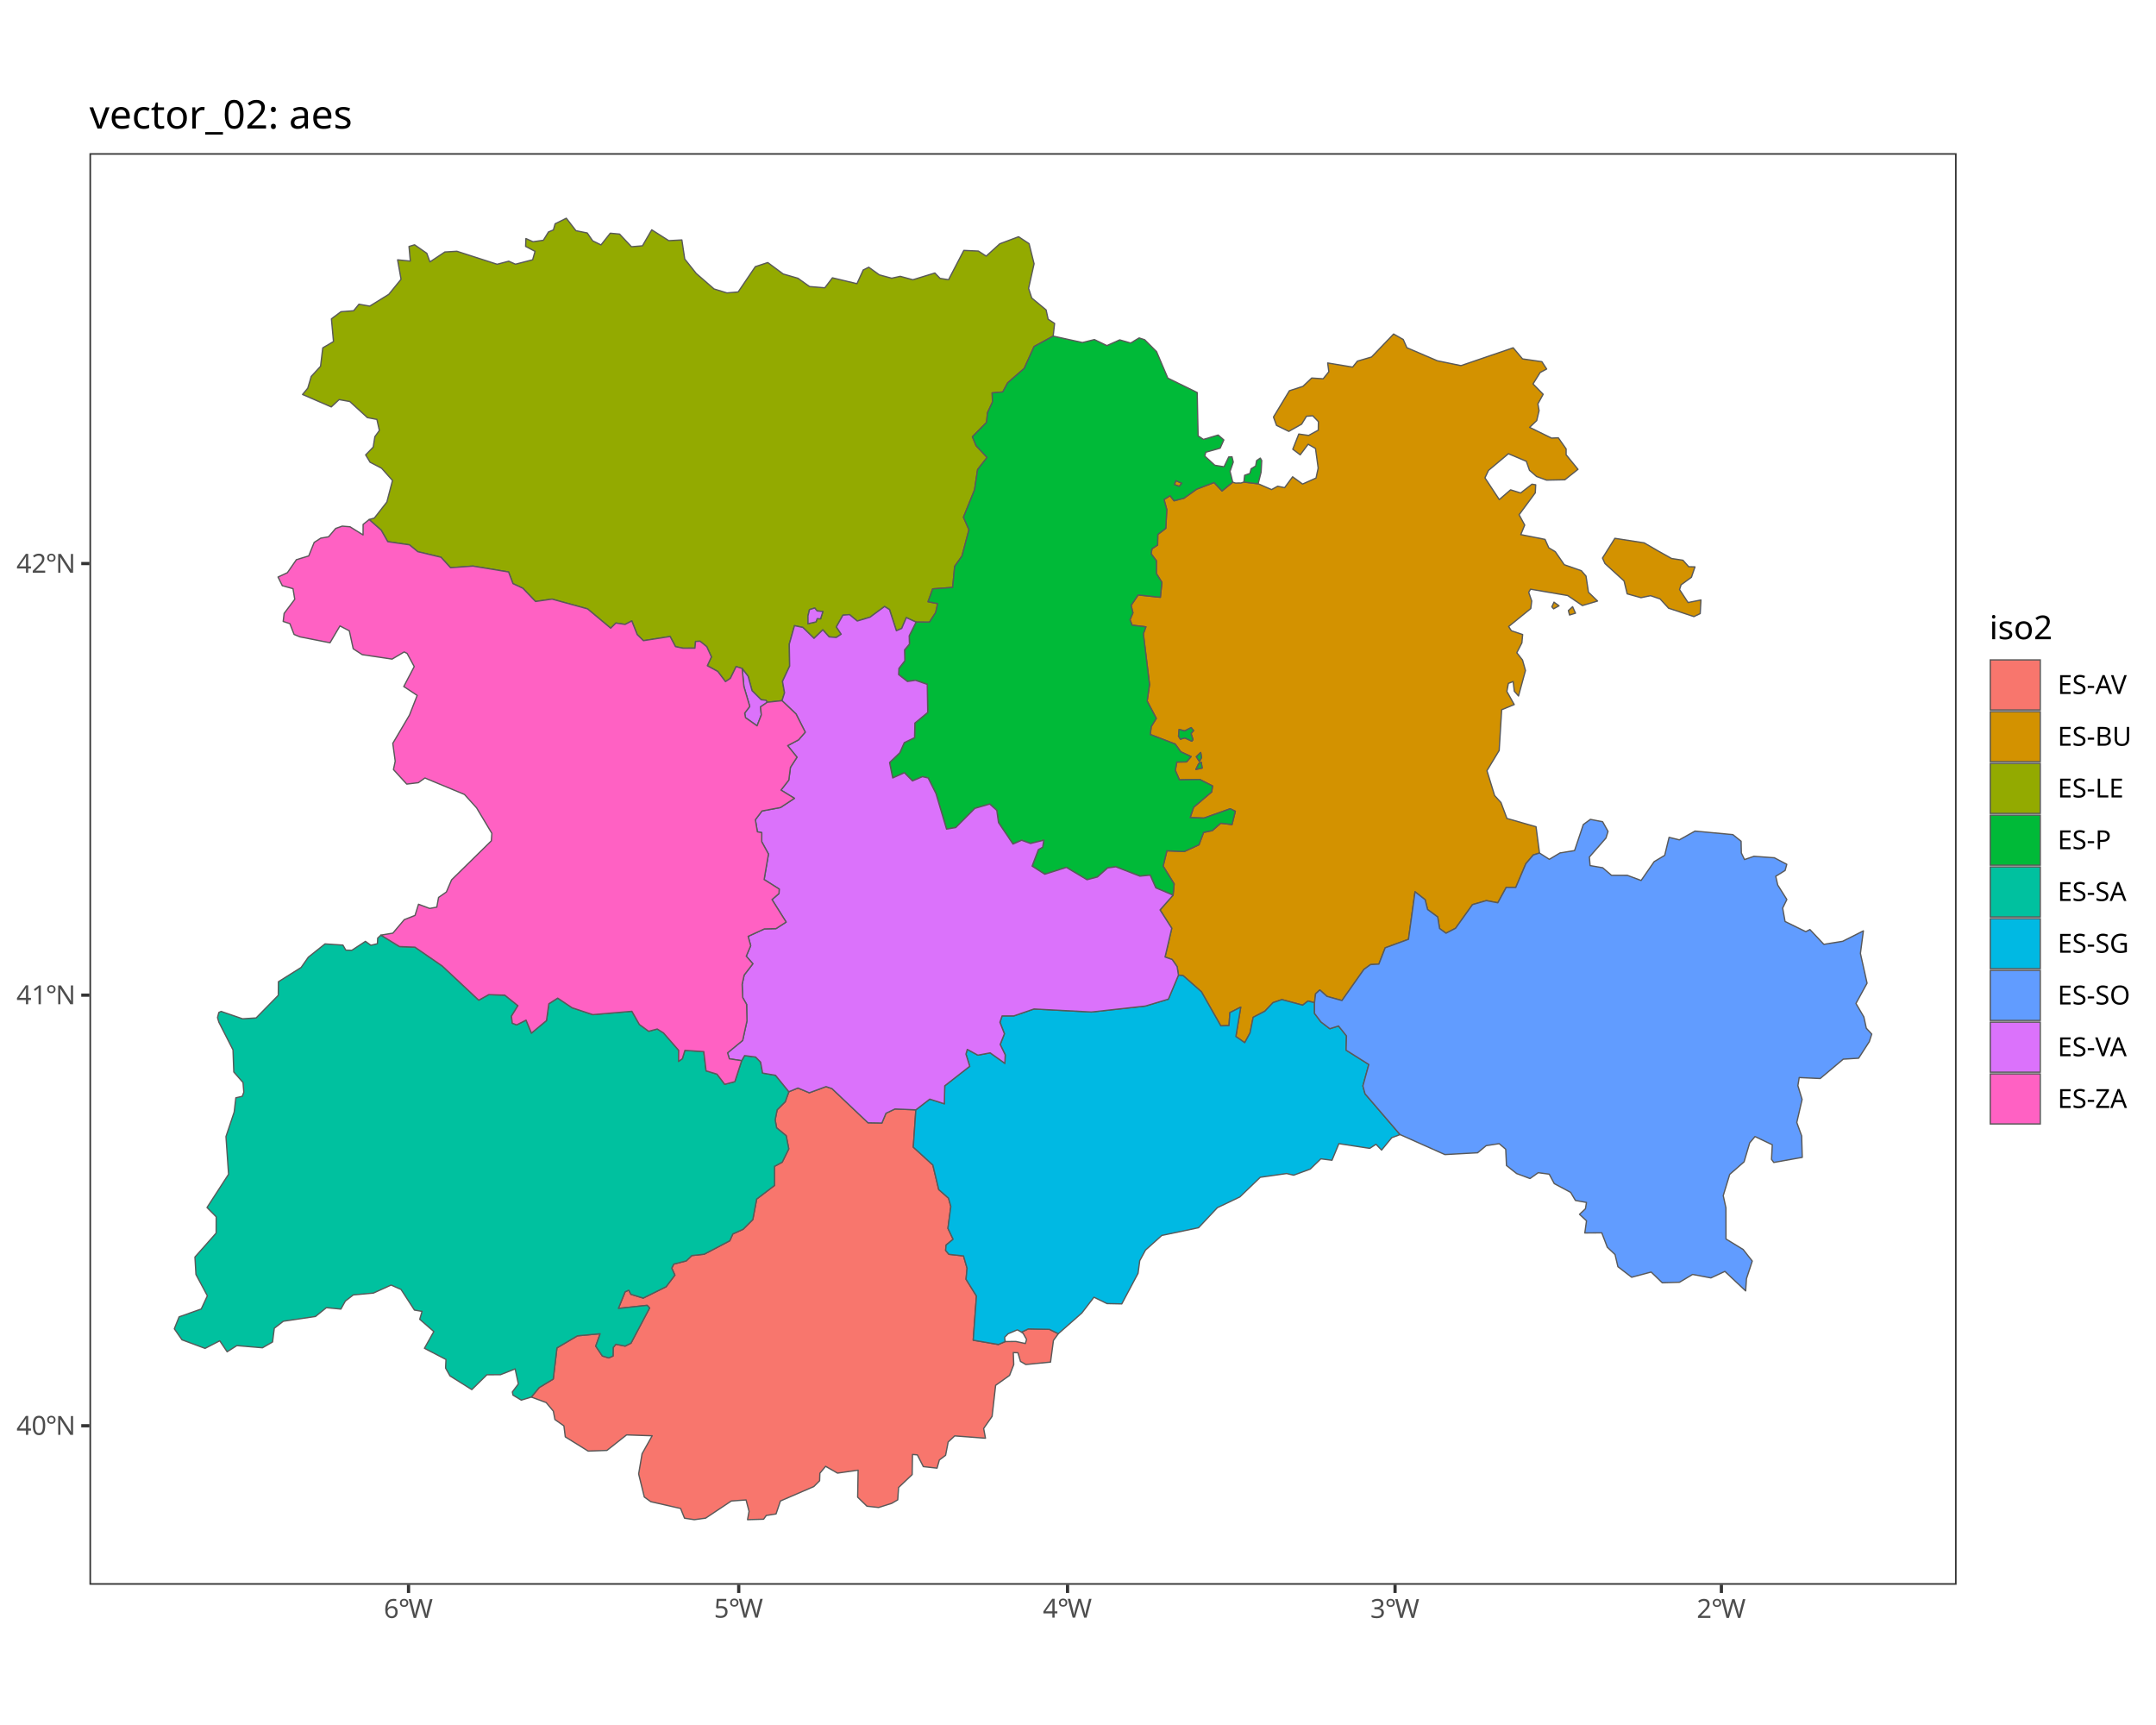
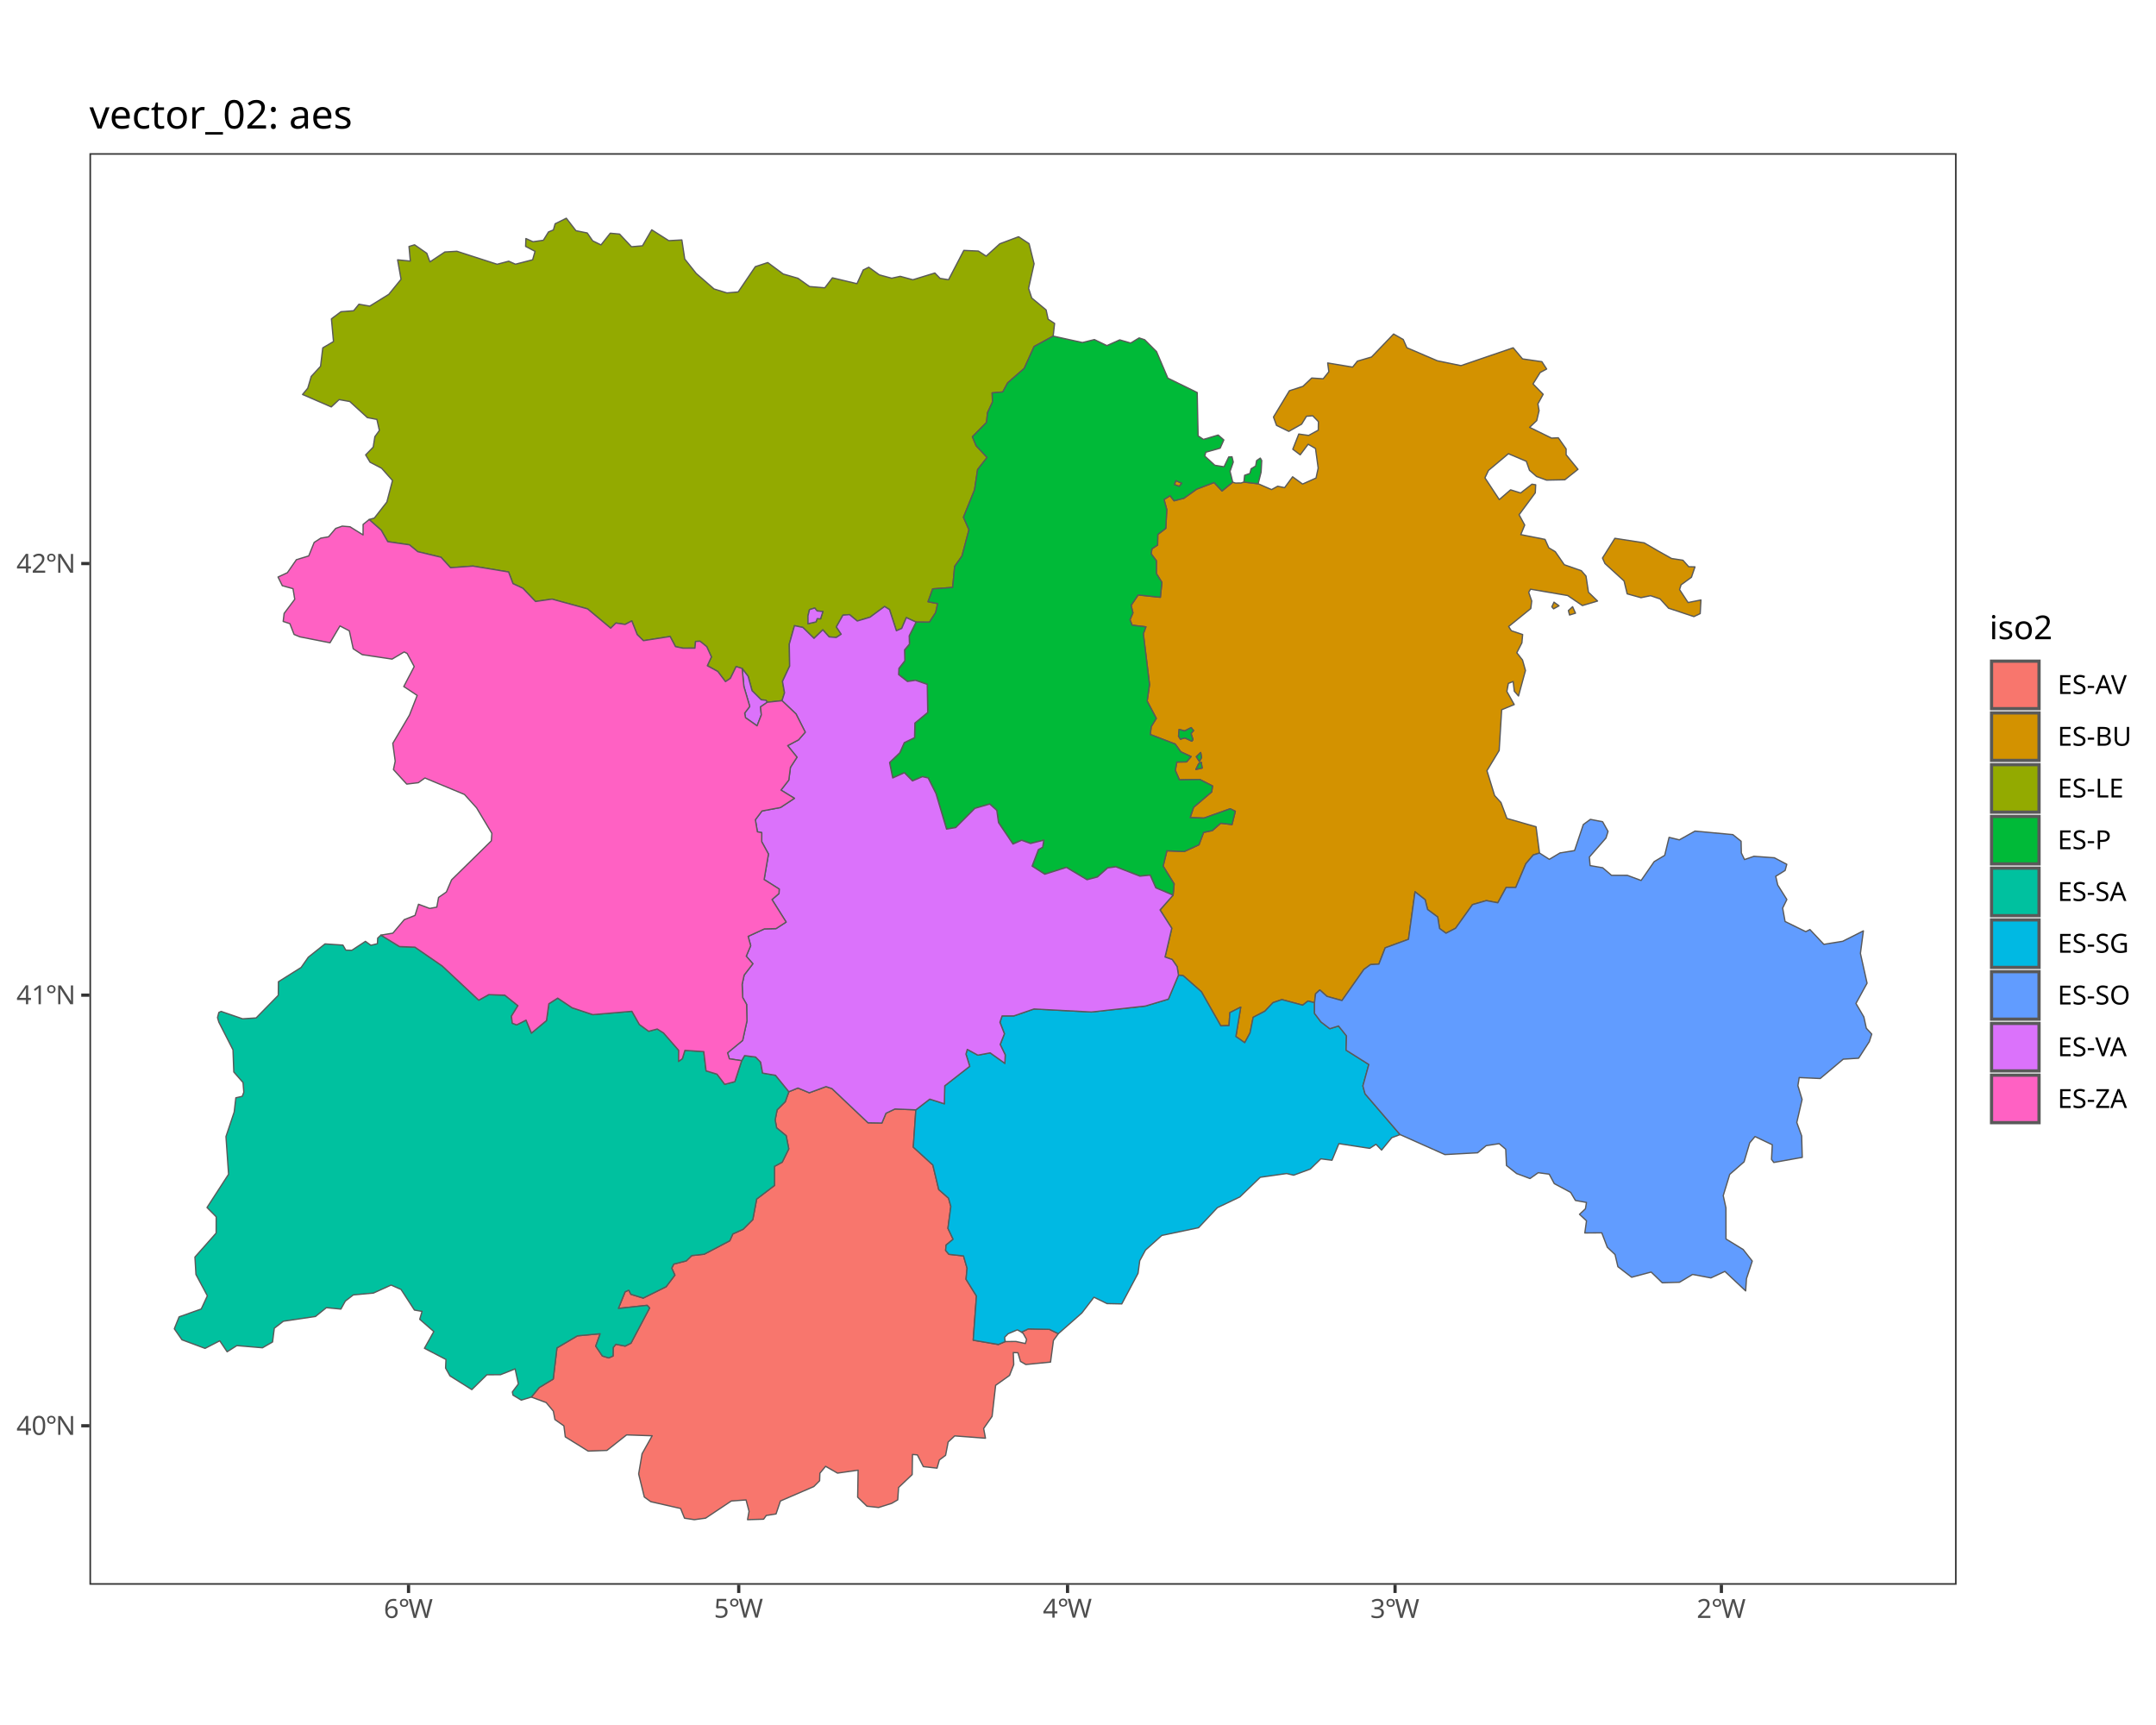
<svg xmlns="http://www.w3.org/2000/svg" class="svglite" data-engine-version="2.0" width="720.00pt" height="576.00pt" viewBox="0 0 720.00 576.00">
  <defs>
    <style type="text/css">
    .svglite line, .svglite polyline, .svglite polygon, .svglite path, .svglite rect, .svglite circle {
      fill: none;
      stroke: #000000;
      stroke-linecap: round;
      stroke-linejoin: round;
      stroke-miterlimit: 10.00;
    }
  </style>
  </defs>
  <rect width="100%" height="100%" style="stroke: none; fill: #FFFFFF;" />
  <defs>
    <clipPath id="cpMC4wMHw3MjAuMDB8MC4wMHw1NzYuMDA=">
      <rect x="0.00" y="0.00" width="720.00" height="576.00" />
    </clipPath>
  </defs>
  <g clip-path="url(#cpMC4wMHw3MjAuMDB8MC4wMHw1NzYuMDA=)">
</g>
  <defs>
    <clipPath id="cpMC4wMHw3MjAuMDB8MjguMzZ8NTQ3LjY0">
      <rect x="0.00" y="28.36" width="720.00" height="519.28" />
    </clipPath>
  </defs>
  <g clip-path="url(#cpMC4wMHw3MjAuMDB8MjguMzZ8NTQ3LjY0)">
    <rect x="0.00" y="28.36" width="720.00" height="519.28" style="stroke-width: 1.07; stroke: #FFFFFF; fill: #FFFFFF;" />
  </g>
  <g clip-path="url(#cpMC4wMHw3MjAuMDB8MC4wMHw1NzYuMDA=)">
</g>
  <defs>
    <clipPath id="cpMjkuODd8NjUzLjQxfDUxLjE0fDUyOS4xNw==">
      <rect x="29.87" y="51.14" width="623.54" height="478.03" />
    </clipPath>
  </defs>
  <g clip-path="url(#cpMjkuODd8NjUzLjQxfDUxLjE0fDUyOS4xNw==)">
    <rect x="29.87" y="51.14" width="623.54" height="478.03" style="stroke-width: 1.07; stroke: none; fill: #FFFFFF;" />
    <path d="M 353.43 445.34 L 351.80 447.58 L 350.83 454.82 L 342.57 455.63 L 340.79 454.59 L 339.94 451.70 L 338.39 451.64 L 338.54 455.66 L 337.14 459.27 L 332.49 462.58 L 331.31 472.94 L 328.49 476.99 L 329.10 480.24 L 318.83 479.46 L 316.64 481.50 L 315.78 485.94 L 313.70 487.50 L 312.93 490.23 L 308.34 489.72 L 306.35 485.80 L 304.73 485.66 L 304.62 492.38 L 300.08 496.70 L 299.80 500.82 L 297.80 501.98 L 293.42 503.37 L 289.52 502.94 L 286.42 499.93 L 286.57 490.91 L 279.68 491.89 L 275.71 489.62 L 273.80 491.92 L 273.71 494.44 L 271.78 496.38 L 260.62 501.20 L 259.16 505.53 L 255.90 506.04 L 255.01 507.28 L 249.64 507.44 L 250.15 504.66 L 249.15 500.85 L 244.23 501.20 L 235.64 506.93 L 231.86 507.44 L 228.60 506.95 L 227.29 503.70 L 217.32 501.43 L 215.17 499.87 L 213.28 492.17 L 214.42 485.43 L 217.79 479.42 L 209.25 479.13 L 202.69 484.31 L 196.42 484.54 L 188.78 479.79 L 188.32 476.12 L 185.32 474.01 L 184.79 471.20 L 182.39 468.33 L 177.43 466.50 L 180.07 463.32 L 184.76 460.48 L 185.99 450.08 L 192.83 446.05 L 200.42 445.35 L 198.95 449.50 L 201.16 452.78 L 203.31 453.43 L 204.73 452.79 L 204.78 449.96 L 205.66 448.87 L 208.78 449.48 L 210.72 448.50 L 216.93 436.75 L 216.11 435.87 L 206.51 436.91 L 208.75 431.36 L 209.98 430.80 L 210.68 432.18 L 214.80 433.45 L 222.45 429.66 L 225.38 425.78 L 224.33 423.45 L 225.02 422.09 L 229.17 421.03 L 231.03 419.25 L 235.16 418.80 L 243.71 414.31 L 244.73 412.03 L 248.17 410.47 L 251.40 407.24 L 252.69 400.38 L 258.66 395.83 L 258.65 389.46 L 261.23 388.06 L 263.41 383.63 L 262.55 379.23 L 259.36 376.62 L 258.86 373.96 L 259.53 370.58 L 262.24 367.88 L 263.44 364.54 L 266.48 363.30 L 270.27 364.89 L 275.86 362.83 L 277.84 363.50 L 289.88 374.91 L 294.51 374.99 L 295.88 371.72 L 298.89 370.30 L 305.85 370.59 L 305.00 383.05 L 311.53 389.01 L 313.50 397.22 L 316.77 400.09 L 317.53 402.85 L 316.57 410.16 L 318.29 413.80 L 315.96 415.73 L 315.79 417.53 L 316.89 418.83 L 321.77 419.37 L 322.96 423.48 L 322.61 427.16 L 326.09 432.77 L 325.01 447.51 L 333.40 448.94 L 335.68 447.97 L 339.23 447.93 L 342.42 448.62 L 342.83 447.27 L 341.73 445.30 L 341.14 444.82 L 343.40 443.74 L 350.49 443.89 L 353.43 445.34 Z" style="fill-rule: evenodd; fill: #F8766D; stroke-width: 0.43; stroke: #595959; stroke-linecap: butt;" />
    <path d="M 543.40 198.29 L 542.36 194.00 L 535.98 188.18 L 535.15 186.35 L 539.29 179.75 L 549.08 181.27 L 553.61 183.90 L 558.22 186.49 L 562.03 187.07 L 563.95 189.24 L 566.04 189.29 L 564.86 192.75 L 561.40 195.28 L 560.89 196.87 L 563.73 201.19 L 568.03 200.34 L 567.79 204.88 L 565.68 205.89 L 557.23 203.09 L 554.39 199.99 L 551.22 198.91 L 548.01 199.57 L 543.40 198.29 Z" style="fill-rule: evenodd; fill: #D39200; stroke-width: 0.43; stroke: #595959; stroke-linecap: butt;" />
    <path d="M 438.99 334.83 L 436.81 334.25 L 435.03 335.64 L 428.09 333.78 L 425.12 334.80 L 422.42 337.65 L 418.50 339.69 L 417.46 344.89 L 415.68 348.18 L 412.72 346.11 L 414.34 336.30 L 410.72 338.13 L 410.43 342.47 L 407.68 342.55 L 401.21 331.16 L 395.12 325.80 L 393.55 325.61 L 393.10 322.78 L 391.45 320.40 L 389.07 319.56 L 389.70 316.87 L 391.31 309.96 L 387.40 303.84 L 391.75 298.90 L 392.11 295.15 L 388.43 289.20 L 389.69 284.08 L 395.49 284.34 L 400.41 282.07 L 400.68 281.34 L 401.94 277.95 L 404.85 277.35 L 407.67 274.87 L 411.43 275.33 L 412.53 270.89 L 410.83 270.06 L 402.07 273.17 L 397.44 273.02 L 398.61 269.56 L 404.64 264.43 L 404.93 262.45 L 400.67 260.27 L 393.86 260.40 L 392.49 257.23 L 393.01 254.46 L 396.26 254.40 L 397.76 252.63 L 394.31 251.03 L 392.45 248.44 L 384.14 245.27 L 384.45 242.62 L 386.14 239.88 L 383.09 234.08 L 383.88 228.58 L 381.82 211.63 L 382.67 209.31 L 378.07 208.77 L 377.36 206.94 L 378.34 204.64 L 377.73 202.12 L 380.10 198.66 L 387.50 199.44 L 388.01 194.45 L 386.19 191.53 L 386.17 187.25 L 384.42 184.92 L 384.70 183.24 L 386.58 181.99 L 386.65 178.46 L 389.31 176.42 L 389.65 170.21 L 388.73 166.80 L 390.75 165.52 L 392.08 167.22 L 395.37 166.37 L 399.66 163.32 L 405.45 161.12 L 408.10 163.94 L 411.67 161.00 L 412.62 161.31 L 413.83 161.27 L 414.42 161.30 L 415.40 160.97 L 420.16 161.53 L 424.64 163.48 L 426.68 162.36 L 429.00 162.84 L 431.67 159.21 L 435.00 161.63 L 439.49 159.62 L 440.21 156.30 L 439.31 149.76 L 436.86 148.33 L 434.21 151.87 L 431.73 150.01 L 433.73 144.93 L 437.03 145.39 L 440.24 143.64 L 440.29 140.80 L 438.38 138.83 L 436.30 139.00 L 434.68 141.63 L 430.40 144.04 L 426.30 142.04 L 425.28 139.25 L 430.59 130.48 L 435.13 129.00 L 438.04 126.23 L 441.88 126.48 L 443.77 124.12 L 443.38 121.20 L 451.72 122.58 L 453.31 120.59 L 458.02 119.21 L 458.68 118.53 L 465.40 111.53 L 468.62 113.37 L 469.83 116.11 L 479.99 120.46 L 487.89 122.09 L 505.33 116.13 L 508.45 119.84 L 514.91 120.77 L 516.51 123.22 L 514.34 124.38 L 511.95 128.20 L 515.34 131.66 L 513.58 134.85 L 513.98 137.11 L 513.19 140.44 L 510.81 142.69 L 518.16 146.29 L 520.40 146.18 L 523.01 149.90 L 523.01 151.85 L 526.97 156.71 L 522.59 160.20 L 516.47 160.32 L 513.14 159.10 L 510.78 157.05 L 509.72 154.04 L 503.74 151.50 L 497.08 157.08 L 495.90 159.56 L 500.69 166.82 L 504.46 163.56 L 507.83 164.61 L 511.60 161.68 L 512.85 161.87 L 512.71 164.56 L 507.30 171.88 L 509.18 175.33 L 507.87 178.51 L 515.97 180.11 L 517.22 182.91 L 519.40 184.23 L 522.40 188.57 L 528.10 190.57 L 529.65 192.37 L 530.47 197.75 L 533.50 200.69 L 528.44 202.20 L 523.53 198.86 L 511.12 196.74 L 510.52 197.78 L 511.52 200.68 L 511.21 203.20 L 503.81 209.21 L 504.72 210.61 L 508.49 211.88 L 508.24 214.64 L 506.54 217.96 L 508.45 220.40 L 509.43 223.89 L 507.11 232.40 L 505.71 230.80 L 505.32 227.57 L 503.72 228.19 L 503.22 230.89 L 505.68 235.26 L 501.49 236.99 L 500.65 250.60 L 496.57 257.34 L 499.12 265.63 L 501.26 267.99 L 503.24 273.29 L 512.96 276.06 L 514.12 284.84 L 512.04 285.49 L 509.56 288.41 L 506.20 296.34 L 503.00 296.33 L 501.22 299.59 L 500.20 301.46 L 496.38 300.73 L 491.75 302.06 L 486.09 309.97 L 482.89 311.62 L 480.74 310.04 L 480.12 306.19 L 476.74 303.70 L 475.92 300.41 L 472.55 297.78 L 470.37 313.65 L 462.59 316.49 L 460.48 321.93 L 457.70 322.09 L 455.49 323.69 L 452.17 328.40 L 448.15 334.10 L 443.14 332.71 L 440.75 330.56 L 439.34 331.85 L 438.99 334.83 ZM 399.37 256.92 L 401.47 256.45 L 401.14 254.54 L 400.32 254.99 L 399.37 256.92 ZM 399.52 252.67 L 400.54 254.26 L 401.27 252.95 L 400.96 251.28 L 399.52 252.67 ZM 393.77 243.58 L 393.58 245.82 L 394.21 246.83 L 395.68 246.40 L 398.02 247.49 L 398.40 246.96 L 397.74 244.94 L 398.59 243.96 L 397.80 242.97 L 395.63 244.06 L 393.77 243.58 Z" style="fill-rule: evenodd; fill: #D39200; stroke-width: 0.43; stroke: #595959; stroke-linecap: butt;" />
    <path d="M 523.77 203.88 L 525.17 202.59 L 526.14 204.75 L 524.15 205.36 L 523.77 203.88 Z" style="fill-rule: evenodd; fill: #D39200; stroke-width: 0.43; stroke: #595959; stroke-linecap: butt;" />
    <path d="M 518.24 202.63 L 518.96 201.07 L 520.63 202.29 L 518.82 203.30 L 518.24 202.63 Z" style="fill-rule: evenodd; fill: #D39200; stroke-width: 0.43; stroke: #595959; stroke-linecap: butt;" />
    <path d="M 392.19 161.81 L 392.69 160.48 L 394.66 161.35 L 393.82 162.41 L 392.19 161.81 Z" style="fill-rule: evenodd; fill: #D39200; stroke-width: 0.43; stroke: #595959; stroke-linecap: butt;" />
    <path d="M 256.23 234.49 L 255.78 233.82 L 254.20 233.67 L 251.15 230.63 L 249.83 225.82 L 247.83 223.21 L 245.84 222.58 L 243.91 226.52 L 242.27 227.61 L 239.71 224.21 L 236.21 222.29 L 237.58 219.35 L 236.02 215.93 L 233.79 214.12 L 232.29 214.19 L 232.08 216.43 L 228.07 216.44 L 225.57 215.92 L 223.80 212.54 L 214.87 213.93 L 212.79 211.89 L 210.99 207.33 L 208.75 208.50 L 205.69 208.04 L 203.94 209.76 L 196.21 203.31 L 184.35 200.05 L 178.84 200.85 L 174.61 196.43 L 171.31 194.88 L 169.84 190.99 L 157.94 189.03 L 150.46 189.57 L 147.27 186.07 L 139.51 184.21 L 137.57 182.61 L 136.74 181.93 L 129.49 180.87 L 127.30 177.03 L 123.28 173.48 L 125.02 172.98 L 129.20 167.62 L 131.07 160.44 L 127.44 156.36 L 123.59 154.35 L 122.11 151.90 L 124.64 149.28 L 125.19 145.81 L 126.69 143.74 L 125.87 140.05 L 122.68 139.44 L 116.81 134.07 L 113.25 133.43 L 110.63 135.88 L 101.04 131.72 L 102.78 129.62 L 103.94 125.69 L 107.05 122.31 L 107.79 116.16 L 111.37 114.04 L 110.68 106.46 L 113.86 104.09 L 118.10 103.76 L 119.87 101.58 L 123.48 102.22 L 129.84 98.28 L 133.93 93.25 L 132.78 86.76 L 137.03 87.18 L 136.59 82.31 L 138.45 81.74 L 142.53 84.58 L 143.58 87.45 L 148.56 84.14 L 152.58 83.90 L 157.87 85.61 L 166.02 88.24 L 169.90 87.22 L 172.14 88.22 L 177.88 86.74 L 178.68 83.92 L 175.53 82.28 L 175.63 79.65 L 177.99 80.72 L 181.45 80.23 L 183.17 77.45 L 184.81 76.77 L 185.39 74.72 L 189.12 72.87 L 192.34 77.03 L 196.11 77.79 L 197.93 80.42 L 200.71 81.78 L 203.80 77.87 L 206.91 78.16 L 210.88 82.39 L 214.55 82.08 L 217.65 76.74 L 223.34 80.36 L 227.71 80.12 L 228.67 86.49 L 232.49 91.30 L 238.47 96.49 L 242.76 97.81 L 246.51 97.49 L 252.24 89.04 L 256.40 87.67 L 261.55 91.49 L 266.49 92.92 L 270.35 95.68 L 275.45 96.10 L 277.99 92.77 L 286.19 94.72 L 288.28 90.14 L 290.12 89.23 L 293.66 91.78 L 297.78 92.90 L 300.64 92.27 L 304.85 93.41 L 312.20 91.16 L 313.93 92.95 L 316.78 93.40 L 317.97 91.10 L 321.87 83.61 L 326.73 83.83 L 329.34 85.52 L 333.88 81.41 L 340.15 79.05 L 343.66 81.36 L 345.33 88.08 L 343.50 96.28 L 344.55 99.51 L 349.35 103.49 L 350.03 106.59 L 352.18 108.00 L 351.71 112.23 L 345.34 115.71 L 342.04 123.02 L 336.51 127.84 L 334.88 130.87 L 331.33 131.20 L 331.46 134.20 L 329.79 137.80 L 329.45 141.05 L 324.74 145.83 L 325.97 148.82 L 329.63 152.75 L 326.48 156.77 L 325.45 163.57 L 321.75 172.71 L 323.59 176.88 L 321.25 185.67 L 318.81 189.12 L 318.14 196.15 L 311.47 196.64 L 309.93 200.92 L 313.13 201.54 L 312.48 204.54 L 310.38 207.75 L 305.93 207.72 L 302.67 206.23 L 301.13 209.84 L 299.35 210.62 L 297.05 203.54 L 295.40 202.52 L 290.54 206.10 L 286.28 207.37 L 283.71 205.23 L 281.50 205.41 L 279.30 209.34 L 280.92 211.77 L 279.26 212.86 L 276.89 212.67 L 274.78 210.31 L 271.84 213.16 L 268.12 209.51 L 265.32 208.92 L 263.59 215.07 L 263.71 222.41 L 261.32 227.52 L 262.00 231.32 L 261.16 233.97 L 256.23 234.49 ZM 269.83 205.64 L 269.84 208.26 L 272.51 207.66 L 272.91 206.57 L 274.04 206.63 L 274.80 204.19 L 272.88 204.01 L 272.08 203.02 L 270.34 203.56 L 269.83 205.64 Z" style="fill-rule: evenodd; fill: #93AA00; stroke-width: 0.43; stroke: #595959; stroke-linecap: butt;" />
    <path d="M 415.40 160.97 L 415.64 158.71 L 417.41 158.08 L 417.82 156.53 L 419.33 155.60 L 419.64 153.81 L 420.88 152.96 L 421.36 153.79 L 421.15 157.63 L 420.16 161.53 L 415.40 160.97 Z" style="fill-rule: evenodd; fill: #00BA38; stroke-width: 0.43; stroke: #595959; stroke-linecap: butt;" />
    <path d="M 391.75 298.90 L 385.98 296.46 L 384.11 292.23 L 380.66 292.56 L 372.63 289.44 L 369.91 289.81 L 366.51 292.83 L 363.01 293.75 L 356.13 289.64 L 348.91 291.92 L 344.68 289.20 L 346.77 283.69 L 348.20 282.90 L 348.56 280.55 L 344.15 281.65 L 341.17 280.57 L 338.29 281.85 L 333.45 274.67 L 332.88 270.59 L 330.53 268.48 L 325.57 269.92 L 319.18 276.33 L 316.10 276.85 L 312.57 264.99 L 312.15 264.14 L 309.95 259.77 L 308.05 259.34 L 304.73 260.76 L 302.02 258.03 L 298.12 259.77 L 297.08 254.61 L 300.49 251.35 L 301.99 247.97 L 305.42 246.31 L 305.53 241.44 L 309.81 237.90 L 309.66 228.51 L 305.73 227.17 L 303.05 227.56 L 300.09 225.25 L 300.19 223.19 L 302.17 220.64 L 302.08 217.00 L 303.71 215.06 L 303.63 212.31 L 305.93 207.72 L 310.38 207.75 L 312.48 204.54 L 313.13 201.54 L 309.93 200.92 L 311.47 196.64 L 318.14 196.15 L 318.81 189.12 L 321.25 185.67 L 323.59 176.88 L 321.75 172.71 L 325.45 163.57 L 326.48 156.77 L 329.63 152.75 L 325.97 148.82 L 324.74 145.83 L 329.45 141.05 L 329.79 137.80 L 331.46 134.20 L 331.33 131.20 L 334.88 130.87 L 336.51 127.84 L 342.04 123.02 L 345.34 115.71 L 351.71 112.23 L 361.46 114.37 L 365.48 113.39 L 369.66 115.40 L 373.93 113.49 L 377.59 114.54 L 380.42 112.84 L 382.26 113.44 L 386.23 117.41 L 390.00 126.26 L 399.81 131.07 L 400.11 145.53 L 401.88 146.73 L 406.81 145.26 L 408.70 146.90 L 407.47 149.65 L 402.69 151.00 L 402.33 152.28 L 405.70 155.36 L 408.77 155.86 L 410.33 152.59 L 411.43 152.52 L 411.85 154.30 L 410.78 157.38 L 411.67 161.00 L 408.10 163.94 L 405.45 161.12 L 399.66 163.32 L 395.37 166.37 L 392.08 167.22 L 390.75 165.52 L 388.73 166.80 L 389.65 170.21 L 389.31 176.42 L 386.65 178.46 L 386.58 181.99 L 384.70 183.24 L 384.42 184.92 L 386.17 187.25 L 386.19 191.53 L 388.01 194.45 L 387.50 199.44 L 380.10 198.66 L 377.73 202.12 L 378.34 204.64 L 377.36 206.94 L 378.07 208.77 L 382.67 209.31 L 381.82 211.63 L 383.88 228.58 L 383.09 234.08 L 386.14 239.88 L 384.45 242.62 L 384.14 245.27 L 392.45 248.44 L 394.31 251.03 L 397.76 252.63 L 396.26 254.40 L 393.01 254.46 L 392.49 257.23 L 393.86 260.40 L 400.67 260.27 L 404.93 262.45 L 404.64 264.43 L 398.61 269.56 L 397.44 273.02 L 402.07 273.17 L 410.83 270.06 L 412.53 270.89 L 411.43 275.33 L 407.67 274.87 L 404.85 277.35 L 401.94 277.95 L 400.68 281.34 L 400.41 282.07 L 395.49 284.34 L 389.69 284.08 L 388.43 289.20 L 392.11 295.15 L 391.75 298.90 ZM 392.19 161.81 L 393.82 162.41 L 394.66 161.35 L 392.69 160.48 L 392.19 161.81 Z" style="fill-rule: evenodd; fill: #00BA38; stroke-width: 0.43; stroke: #595959; stroke-linecap: butt;" />
    <path d="M 399.37 256.92 L 400.32 254.99 L 401.14 254.54 L 401.47 256.45 L 399.37 256.92 Z" style="fill-rule: evenodd; fill: #00BA38; stroke-width: 0.43; stroke: #595959; stroke-linecap: butt;" />
    <path d="M 399.52 252.67 L 400.96 251.28 L 401.27 252.95 L 400.54 254.26 L 399.52 252.67 Z" style="fill-rule: evenodd; fill: #00BA38; stroke-width: 0.43; stroke: #595959; stroke-linecap: butt;" />
    <path d="M 393.77 243.58 L 395.63 244.06 L 397.80 242.97 L 398.59 243.96 L 397.74 244.94 L 398.40 246.96 L 398.02 247.49 L 395.68 246.40 L 394.21 246.83 L 393.58 245.82 L 393.77 243.58 Z" style="fill-rule: evenodd; fill: #00BA38; stroke-width: 0.43; stroke: #595959; stroke-linecap: butt;" />
    <path d="M 247.68 354.17 L 248.66 352.48 L 252.34 352.95 L 254.01 354.65 L 254.67 358.31 L 258.99 359.06 L 263.44 364.54 L 262.24 367.88 L 259.53 370.58 L 258.86 373.96 L 259.36 376.62 L 262.55 379.23 L 263.41 383.63 L 261.23 388.06 L 258.65 389.46 L 258.66 395.83 L 252.69 400.38 L 251.40 407.24 L 248.17 410.47 L 244.73 412.03 L 243.71 414.31 L 235.16 418.80 L 231.03 419.25 L 229.17 421.03 L 225.02 422.09 L 224.33 423.45 L 225.38 425.78 L 222.45 429.66 L 214.80 433.45 L 210.68 432.18 L 209.98 430.80 L 208.75 431.36 L 206.51 436.91 L 216.11 435.87 L 216.93 436.75 L 210.72 448.50 L 208.78 449.48 L 205.66 448.87 L 204.78 449.96 L 204.73 452.79 L 203.31 453.43 L 201.16 452.78 L 198.95 449.50 L 200.42 445.35 L 192.83 446.05 L 185.99 450.08 L 184.76 460.48 L 180.07 463.32 L 177.43 466.50 L 174.08 467.52 L 171.31 465.85 L 171.10 464.79 L 173.11 462.11 L 172.03 457.09 L 167.13 459.03 L 162.61 459.05 L 157.56 464.01 L 150.27 459.43 L 148.80 456.81 L 148.94 453.95 L 141.74 450.21 L 144.87 444.62 L 140.17 440.53 L 140.94 437.88 L 138.40 437.45 L 133.93 430.57 L 130.61 429.10 L 124.69 431.78 L 117.98 432.39 L 115.33 434.44 L 113.84 437.12 L 108.99 436.65 L 105.35 439.59 L 94.62 441.18 L 91.60 443.52 L 91.02 448.11 L 87.65 450.04 L 79.10 449.32 L 75.85 451.37 L 73.39 447.71 L 68.48 450.24 L 60.77 447.38 L 58.21 443.70 L 59.81 439.72 L 67.21 437.09 L 69.25 432.69 L 65.44 425.57 L 65.10 419.75 L 72.18 411.74 L 72.20 406.31 L 69.13 403.21 L 76.33 392.10 L 75.46 379.52 L 78.21 371.31 L 78.76 366.57 L 80.91 366.07 L 81.42 364.70 L 81.16 361.47 L 78.08 357.95 L 77.81 350.57 L 73.09 341.32 L 72.64 339.79 L 73.08 338.08 L 73.84 337.72 L 81.01 340.19 L 85.53 339.90 L 92.93 332.35 L 92.98 327.81 L 100.57 323.04 L 102.97 319.61 L 108.54 315.18 L 114.52 315.58 L 115.49 317.26 L 117.50 317.31 L 122.04 314.33 L 123.85 315.64 L 126.04 315.11 L 126.13 313.25 L 127.21 312.25 L 133.41 316.06 L 138.58 316.27 L 147.69 322.55 L 159.88 333.97 L 163.23 332.12 L 168.57 332.29 L 172.97 335.81 L 170.80 339.31 L 171.08 341.66 L 172.54 342.22 L 175.68 340.63 L 177.48 344.96 L 182.50 340.78 L 183.28 335.17 L 186.25 333.28 L 191.06 336.50 L 197.97 338.80 L 211.02 337.68 L 213.53 342.09 L 216.63 344.35 L 219.50 343.60 L 221.59 344.91 L 226.64 350.71 L 226.61 354.41 L 227.87 353.52 L 228.73 350.73 L 235.03 351.14 L 235.80 357.56 L 239.45 358.68 L 242.03 362.06 L 245.40 361.18 L 247.68 354.17 Z" style="fill-rule: evenodd; fill: #00C19F; stroke-width: 0.43; stroke: #595959; stroke-linecap: butt;" />
    <path d="M 353.43 445.34 L 350.49 443.89 L 343.40 443.74 L 341.14 444.82 L 339.75 444.05 L 336.65 445.36 L 335.50 446.54 L 335.68 447.97 L 333.40 448.94 L 325.01 447.51 L 326.09 432.77 L 322.61 427.16 L 322.96 423.48 L 321.77 419.37 L 316.89 418.83 L 315.79 417.53 L 315.96 415.73 L 318.29 413.80 L 316.57 410.16 L 317.53 402.85 L 316.77 400.09 L 313.50 397.22 L 311.53 389.01 L 305.00 383.05 L 305.85 370.59 L 310.50 367.01 L 315.37 368.57 L 315.50 362.57 L 323.84 356.05 L 322.58 351.97 L 323.03 350.41 L 326.56 352.33 L 330.67 351.56 L 335.58 355.06 L 335.69 352.22 L 334.01 348.76 L 335.43 345.19 L 333.92 341.35 L 334.66 339.22 L 338.55 339.23 L 345.31 336.91 L 364.48 337.92 L 382.48 335.94 L 390.18 333.63 L 393.55 325.61 L 395.12 325.80 L 401.21 331.16 L 407.68 342.55 L 410.43 342.47 L 410.72 338.13 L 414.34 336.30 L 412.72 346.11 L 415.68 348.18 L 417.46 344.89 L 418.50 339.69 L 422.42 337.65 L 425.12 334.80 L 428.09 333.78 L 435.03 335.64 L 436.81 334.25 L 438.99 334.83 L 438.99 338.39 L 441.13 341.23 L 444.09 343.50 L 447.00 342.59 L 449.66 345.89 L 449.54 350.67 L 457.12 355.44 L 455.14 362.61 L 455.86 365.24 L 467.55 378.85 L 464.78 379.89 L 461.38 384.02 L 459.52 382.09 L 457.43 383.45 L 447.12 381.88 L 444.82 387.42 L 441.09 386.95 L 437.57 390.37 L 432.02 392.41 L 429.67 391.86 L 420.87 393.11 L 414.04 399.68 L 406.54 403.26 L 400.26 409.95 L 387.99 412.53 L 382.54 417.42 L 380.62 420.96 L 380.05 425.18 L 374.62 435.39 L 369.69 435.29 L 365.33 433.16 L 361.27 438.44 L 353.43 445.34 Z" style="fill-rule: evenodd; fill: #00B9E3; stroke-width: 0.43; stroke: #595959; stroke-linecap: butt;" />
    <path d="M 438.99 334.83 L 439.34 331.85 L 440.75 330.56 L 443.14 332.71 L 448.15 334.10 L 452.17 328.40 L 455.49 323.69 L 457.70 322.09 L 460.48 321.93 L 462.59 316.49 L 470.37 313.65 L 472.55 297.78 L 475.92 300.41 L 476.74 303.70 L 480.12 306.19 L 480.74 310.04 L 482.89 311.62 L 486.09 309.97 L 491.75 302.06 L 496.38 300.73 L 500.20 301.46 L 501.22 299.59 L 503.00 296.33 L 506.20 296.34 L 509.56 288.41 L 512.04 285.49 L 514.12 284.84 L 517.40 286.94 L 520.98 284.80 L 525.83 284.02 L 528.75 275.32 L 531.11 273.60 L 535.20 274.39 L 537.01 277.62 L 536.32 279.83 L 530.77 286.18 L 531.02 289.03 L 535.21 289.75 L 536.65 290.98 L 538.16 292.28 L 543.47 292.29 L 548.06 294.00 L 552.41 287.72 L 555.93 285.61 L 557.39 279.60 L 560.82 280.44 L 566.05 277.51 L 578.69 278.69 L 581.44 280.90 L 581.52 284.81 L 582.58 287.02 L 585.73 285.93 L 592.55 286.42 L 596.70 288.60 L 596.14 290.66 L 593.01 292.60 L 593.68 295.52 L 596.72 300.36 L 595.32 303.22 L 596.13 307.70 L 600.00 309.60 L 603.04 311.09 L 604.43 310.39 L 609.07 315.32 L 615.37 314.31 L 622.28 310.83 L 621.29 318.35 L 621.58 319.66 L 623.51 328.30 L 619.80 335.07 L 622.44 339.58 L 623.26 343.34 L 625.07 345.30 L 624.25 347.84 L 620.69 353.35 L 615.55 353.67 L 613.13 355.71 L 607.86 360.13 L 600.85 359.81 L 600.41 362.51 L 600.74 363.60 L 601.81 367.13 L 600.04 374.80 L 601.66 379.29 L 601.87 386.46 L 592.36 388.16 L 591.60 387.13 L 591.86 382.25 L 589.33 381.05 L 586.09 379.51 L 584.31 381.62 L 582.44 387.95 L 577.64 392.14 L 575.48 399.23 L 576.38 403.34 L 576.40 413.72 L 582.13 417.22 L 583.67 419.18 L 585.17 421.08 L 583.24 426.96 L 582.96 431.05 L 582.04 430.19 L 576.03 424.54 L 571.36 426.71 L 565.25 425.55 L 560.87 428.16 L 555.11 428.34 L 551.41 424.75 L 544.89 426.49 L 540.30 422.96 L 539.35 418.92 L 536.76 416.46 L 534.92 411.66 L 529.25 411.70 L 529.82 407.65 L 527.48 405.47 L 529.46 403.63 L 529.81 401.51 L 526.12 400.85 L 524.52 398.15 L 520.19 395.83 L 519.05 395.22 L 517.37 392.07 L 513.70 391.58 L 510.95 393.53 L 506.49 391.87 L 503.09 389.18 L 502.84 383.75 L 500.65 381.88 L 496.32 382.55 L 493.45 384.93 L 482.53 385.53 L 467.55 378.85 L 455.86 365.24 L 455.14 362.61 L 457.12 355.44 L 449.54 350.67 L 449.66 345.89 L 447.00 342.59 L 444.09 343.50 L 441.13 341.23 L 438.99 338.39 L 438.99 334.83 Z" style="fill-rule: evenodd; fill: #619CFF; stroke-width: 0.43; stroke: #595959; stroke-linecap: butt;" />
    <path d="M 393.55 325.61 L 390.18 333.63 L 382.48 335.94 L 364.48 337.92 L 345.31 336.91 L 338.55 339.23 L 334.66 339.22 L 333.92 341.35 L 335.43 345.19 L 334.01 348.76 L 335.69 352.22 L 335.58 355.06 L 330.67 351.56 L 326.56 352.33 L 323.03 350.41 L 322.58 351.97 L 323.84 356.05 L 315.50 362.57 L 315.37 368.57 L 310.50 367.01 L 305.85 370.59 L 298.89 370.30 L 295.88 371.72 L 294.51 374.99 L 289.88 374.91 L 277.84 363.50 L 275.86 362.83 L 270.27 364.89 L 266.48 363.30 L 263.44 364.54 L 258.99 359.06 L 254.67 358.31 L 254.01 354.65 L 252.34 352.95 L 248.66 352.48 L 247.68 354.17 L 243.57 353.55 L 242.97 351.56 L 248.01 347.41 L 249.45 340.90 L 249.33 335.38 L 248.03 333.10 L 247.84 328.68 L 248.51 325.59 L 251.42 321.81 L 249.21 319.29 L 250.69 315.77 L 249.84 312.66 L 255.27 310.17 L 259.16 310.07 L 262.53 307.89 L 257.81 300.38 L 260.14 298.37 L 260.22 296.87 L 255.18 293.69 L 255.74 290.38 L 256.63 285.18 L 254.38 281.07 L 254.39 278.03 L 252.93 277.75 L 252.25 273.73 L 254.46 270.79 L 260.64 269.64 L 265.30 266.57 L 260.81 263.82 L 263.42 260.48 L 263.97 256.22 L 265.05 254.55 L 266.16 252.84 L 263.04 248.98 L 266.67 247.05 L 268.91 244.48 L 265.84 238.40 L 261.16 233.97 L 262.00 231.32 L 261.32 227.52 L 263.71 222.41 L 263.59 215.07 L 265.32 208.92 L 268.12 209.51 L 271.84 213.16 L 274.78 210.31 L 276.89 212.67 L 279.26 212.86 L 280.92 211.77 L 279.30 209.34 L 281.50 205.41 L 283.71 205.23 L 286.28 207.37 L 290.54 206.10 L 295.40 202.52 L 297.05 203.54 L 299.35 210.62 L 301.13 209.84 L 302.67 206.23 L 305.93 207.72 L 303.63 212.31 L 303.71 215.06 L 302.08 217.00 L 302.17 220.64 L 300.19 223.19 L 300.09 225.25 L 303.05 227.56 L 305.73 227.17 L 309.66 228.51 L 309.81 237.90 L 305.53 241.44 L 305.42 246.31 L 301.99 247.97 L 300.49 251.35 L 297.08 254.61 L 298.12 259.77 L 302.02 258.03 L 304.73 260.76 L 308.05 259.34 L 309.95 259.77 L 312.15 264.14 L 312.57 264.99 L 316.10 276.85 L 319.18 276.33 L 325.57 269.92 L 330.53 268.48 L 332.88 270.59 L 333.45 274.67 L 338.29 281.85 L 341.17 280.57 L 344.15 281.65 L 348.56 280.55 L 348.20 282.90 L 346.77 283.69 L 344.68 289.20 L 348.91 291.92 L 356.13 289.64 L 363.01 293.75 L 366.51 292.83 L 369.91 289.81 L 372.63 289.44 L 380.66 292.56 L 384.11 292.23 L 385.98 296.46 L 391.75 298.90 L 387.40 303.84 L 391.31 309.96 L 389.70 316.87 L 389.07 319.56 L 391.45 320.40 L 393.10 322.78 L 393.55 325.61 Z" style="fill-rule: evenodd; fill: #DB72FB; stroke-width: 0.43; stroke: #595959; stroke-linecap: butt;" />
    <path d="M 269.83 205.64 L 270.34 203.56 L 272.08 203.02 L 272.88 204.01 L 274.80 204.19 L 274.04 206.63 L 272.91 206.57 L 272.51 207.66 L 269.84 208.26 L 269.83 205.64 Z" style="fill-rule: evenodd; fill: #DB72FB; stroke-width: 0.43; stroke: #595959; stroke-linecap: butt;" />
    <path d="M 256.23 234.49 L 253.98 236.04 L 254.25 238.71 L 252.83 242.37 L 248.97 239.66 L 248.68 238.12 L 250.38 235.89 L 248.42 229.23 L 247.83 223.21 L 249.83 225.82 L 251.15 230.63 L 254.20 233.67 L 255.78 233.82 L 256.23 234.49 Z" style="fill-rule: evenodd; fill: #DB72FB; stroke-width: 0.43; stroke: #595959; stroke-linecap: butt;" />
    <path d="M 247.68 354.17 L 245.40 361.18 L 242.03 362.06 L 239.45 358.68 L 235.80 357.56 L 235.03 351.14 L 228.73 350.73 L 227.87 353.52 L 226.61 354.41 L 226.64 350.71 L 221.59 344.91 L 219.50 343.60 L 216.63 344.35 L 213.53 342.09 L 211.02 337.68 L 197.97 338.80 L 191.06 336.50 L 186.25 333.28 L 183.28 335.17 L 182.50 340.78 L 177.48 344.96 L 175.68 340.63 L 172.54 342.22 L 171.08 341.66 L 170.80 339.31 L 172.97 335.81 L 168.57 332.29 L 163.23 332.12 L 159.88 333.97 L 147.69 322.55 L 138.58 316.27 L 133.41 316.06 L 127.21 312.25 L 131.19 311.59 L 135.01 307.08 L 138.60 305.67 L 139.76 301.94 L 143.50 303.34 L 145.87 302.90 L 146.46 299.66 L 149.07 297.85 L 150.80 293.80 L 164.07 280.78 L 164.26 278.27 L 159.16 269.76 L 155.11 265.28 L 141.90 259.78 L 139.71 261.35 L 135.83 261.82 L 131.39 256.97 L 131.98 254.17 L 131.17 248.22 L 136.74 238.78 L 139.32 232.21 L 134.84 229.24 L 136.13 226.77 L 138.33 222.58 L 135.96 218.20 L 134.98 217.69 L 130.94 220.08 L 129.82 219.91 L 120.98 218.60 L 117.96 216.64 L 116.66 210.64 L 113.53 209.01 L 110.21 214.63 L 100.14 212.65 L 98.21 211.85 L 96.81 208.25 L 94.57 207.51 L 94.89 204.82 L 98.43 200.11 L 97.85 196.56 L 94.28 195.58 L 92.85 192.68 L 95.97 191.23 L 98.98 186.89 L 103.10 185.63 L 104.92 181.12 L 107.11 179.70 L 109.73 179.24 L 112.10 176.45 L 114.29 175.68 L 116.88 175.89 L 121.25 178.62 L 121.26 175.11 L 123.28 173.48 L 127.30 177.03 L 129.49 180.87 L 136.74 181.93 L 137.57 182.61 L 139.51 184.21 L 147.27 186.07 L 150.46 189.57 L 157.94 189.03 L 169.84 190.99 L 171.31 194.88 L 174.61 196.43 L 178.84 200.85 L 184.35 200.05 L 196.21 203.31 L 203.94 209.76 L 205.69 208.04 L 208.75 208.50 L 210.99 207.33 L 212.79 211.89 L 214.87 213.93 L 223.80 212.54 L 225.57 215.92 L 228.07 216.44 L 232.08 216.43 L 232.29 214.19 L 233.79 214.12 L 236.02 215.93 L 237.58 219.35 L 236.21 222.29 L 239.71 224.21 L 242.27 227.61 L 243.91 226.52 L 245.84 222.58 L 247.83 223.21 L 248.42 229.23 L 250.38 235.89 L 248.68 238.12 L 248.97 239.66 L 252.83 242.37 L 254.25 238.71 L 253.98 236.04 L 256.23 234.49 L 261.16 233.97 L 265.84 238.40 L 268.91 244.48 L 266.67 247.05 L 263.04 248.98 L 266.16 252.84 L 265.05 254.55 L 263.97 256.22 L 263.42 260.48 L 260.81 263.82 L 265.30 266.57 L 260.64 269.64 L 254.46 270.79 L 252.25 273.73 L 252.93 277.75 L 254.39 278.03 L 254.38 281.07 L 256.63 285.18 L 255.74 290.38 L 255.18 293.69 L 260.22 296.87 L 260.14 298.37 L 257.81 300.38 L 262.53 307.89 L 259.16 310.07 L 255.27 310.17 L 249.84 312.66 L 250.69 315.77 L 249.21 319.29 L 251.42 321.81 L 248.51 325.59 L 247.84 328.68 L 248.03 333.10 L 249.33 335.38 L 249.45 340.90 L 248.01 347.41 L 242.97 351.56 L 243.57 353.55 L 247.68 354.17 Z" style="fill-rule: evenodd; fill: #FF61C3; stroke-width: 0.43; stroke: #595959; stroke-linecap: butt;" />
    <rect x="29.87" y="51.14" width="623.54" height="478.03" style="stroke-width: 1.07; stroke: #333333;" />
  </g>
  <g clip-path="url(#cpMC4wMHw3MjAuMDB8MC4wMHw1NzYuMDA=)">
    <text x="5.48" y="479.12" style="font-size: 8.80px; fill: #4D4D4D; font-family: sans;" textLength="9.79px" lengthAdjust="spacingAndGlyphs">40</text>
    <text x="15.27" y="479.12" style="font-size: 8.80px; fill: #4D4D4D; font-family: sans;" textLength="3.31px" lengthAdjust="spacingAndGlyphs">°</text>
    <text x="18.58" y="479.12" style="font-size: 8.80px; fill: #4D4D4D; font-family: sans;" textLength="6.36px" lengthAdjust="spacingAndGlyphs">N</text>
    <text x="5.48" y="335.33" style="font-size: 8.80px; fill: #4D4D4D; font-family: sans;" textLength="9.79px" lengthAdjust="spacingAndGlyphs">41</text>
    <text x="15.27" y="335.33" style="font-size: 8.80px; fill: #4D4D4D; font-family: sans;" textLength="3.31px" lengthAdjust="spacingAndGlyphs">°</text>
    <text x="18.58" y="335.33" style="font-size: 8.80px; fill: #4D4D4D; font-family: sans;" textLength="6.36px" lengthAdjust="spacingAndGlyphs">N</text>
    <text x="5.48" y="191.25" style="font-size: 8.80px; fill: #4D4D4D; font-family: sans;" textLength="9.79px" lengthAdjust="spacingAndGlyphs">42</text>
    <text x="15.27" y="191.25" style="font-size: 8.80px; fill: #4D4D4D; font-family: sans;" textLength="3.31px" lengthAdjust="spacingAndGlyphs">°</text>
    <text x="18.58" y="191.25" style="font-size: 8.80px; fill: #4D4D4D; font-family: sans;" textLength="6.36px" lengthAdjust="spacingAndGlyphs">N</text>
    <polyline points="27.13,476.09 29.87,476.09 " style="stroke-width: 1.07; stroke: #333333; stroke-linecap: butt;" />
    <polyline points="27.13,332.30 29.87,332.30 " style="stroke-width: 1.07; stroke: #333333; stroke-linecap: butt;" />
    <polyline points="27.13,188.18 29.87,188.18 " style="stroke-width: 1.07; stroke: #333333; stroke-linecap: butt;" />
    <polyline points="136.43,531.91 136.43,529.17 " style="stroke-width: 1.07; stroke: #333333; stroke-linecap: butt;" />
    <polyline points="246.70,531.91 246.70,529.17 " style="stroke-width: 1.07; stroke: #333333; stroke-linecap: butt;" />
    <polyline points="356.51,531.91 356.51,529.17 " style="stroke-width: 1.07; stroke: #333333; stroke-linecap: butt;" />
    <polyline points="465.88,531.91 465.88,529.17 " style="stroke-width: 1.07; stroke: #333333; stroke-linecap: butt;" />
    <polyline points="574.86,531.91 574.86,529.17 " style="stroke-width: 1.07; stroke: #333333; stroke-linecap: butt;" />
    <text x="128.17" y="540.25" style="font-size: 8.80px; fill: #4D4D4D; font-family: sans;" textLength="4.89px" lengthAdjust="spacingAndGlyphs">6</text>
    <text x="133.07" y="540.25" style="font-size: 8.80px; fill: #4D4D4D; font-family: sans;" textLength="3.31px" lengthAdjust="spacingAndGlyphs">°</text>
    <text x="136.38" y="540.25" style="font-size: 8.80px; fill: #4D4D4D; font-family: sans;" textLength="8.31px" lengthAdjust="spacingAndGlyphs">W</text>
    <text x="238.44" y="540.16" style="font-size: 8.80px; fill: #4D4D4D; font-family: sans;" textLength="4.89px" lengthAdjust="spacingAndGlyphs">5</text>
    <text x="243.34" y="540.16" style="font-size: 8.80px; fill: #4D4D4D; font-family: sans;" textLength="3.31px" lengthAdjust="spacingAndGlyphs">°</text>
    <text x="246.65" y="540.16" style="font-size: 8.80px; fill: #4D4D4D; font-family: sans;" textLength="8.31px" lengthAdjust="spacingAndGlyphs">W</text>
    <text x="348.25" y="540.16" style="font-size: 8.80px; fill: #4D4D4D; font-family: sans;" textLength="4.89px" lengthAdjust="spacingAndGlyphs">4</text>
    <text x="353.15" y="540.16" style="font-size: 8.80px; fill: #4D4D4D; font-family: sans;" textLength="3.31px" lengthAdjust="spacingAndGlyphs">°</text>
    <text x="356.46" y="540.16" style="font-size: 8.80px; fill: #4D4D4D; font-family: sans;" textLength="8.31px" lengthAdjust="spacingAndGlyphs">W</text>
    <text x="457.63" y="540.25" style="font-size: 8.80px; fill: #4D4D4D; font-family: sans;" textLength="4.89px" lengthAdjust="spacingAndGlyphs">3</text>
    <text x="462.52" y="540.25" style="font-size: 8.80px; fill: #4D4D4D; font-family: sans;" textLength="3.31px" lengthAdjust="spacingAndGlyphs">°</text>
    <text x="465.83" y="540.25" style="font-size: 8.80px; fill: #4D4D4D; font-family: sans;" textLength="8.31px" lengthAdjust="spacingAndGlyphs">W</text>
    <text x="566.61" y="540.25" style="font-size: 8.80px; fill: #4D4D4D; font-family: sans;" textLength="4.89px" lengthAdjust="spacingAndGlyphs">2</text>
    <text x="571.50" y="540.25" style="font-size: 8.80px; fill: #4D4D4D; font-family: sans;" textLength="3.31px" lengthAdjust="spacingAndGlyphs">°</text>
    <text x="574.81" y="540.25" style="font-size: 8.80px; fill: #4D4D4D; font-family: sans;" textLength="8.31px" lengthAdjust="spacingAndGlyphs">W</text>
    <rect x="664.37" y="204.73" width="50.15" height="170.85" style="stroke-width: 1.07; stroke: none; fill: #FFFFFF;" />
    <text x="664.37" y="213.44" style="font-size: 11.00px; font-family: sans;" textLength="20.18px" lengthAdjust="spacingAndGlyphs">iso2</text>
    <rect x="664.37" y="220.06" width="17.28" height="17.28" style="stroke-width: 1.07; stroke: none; fill: #FFFFFF;" />
-     <rect x="664.65" y="220.35" width="16.71" height="16.71" style="stroke-width: 0.43; stroke: #595959; stroke-linecap: butt; stroke-linejoin: miter; fill: #F8766D;" />
+     <rect x="665.08" y="220.77" width="15.86" height="15.86" style="stroke-width: 1.07; stroke: #595959; stroke-linecap: butt; stroke-linejoin: miter; fill: #F8766D;" />
    <rect x="664.37" y="237.34" width="17.28" height="17.28" style="stroke-width: 1.07; stroke: none; fill: #FFFFFF;" />
-     <rect x="664.65" y="237.63" width="16.71" height="16.71" style="stroke-width: 0.43; stroke: #595959; stroke-linecap: butt; stroke-linejoin: miter; fill: #D39200;" />
+     <rect x="665.08" y="238.05" width="15.86" height="15.86" style="stroke-width: 1.07; stroke: #595959; stroke-linecap: butt; stroke-linejoin: miter; fill: #D39200;" />
    <rect x="664.37" y="254.62" width="17.28" height="17.28" style="stroke-width: 1.07; stroke: none; fill: #FFFFFF;" />
-     <rect x="664.65" y="254.91" width="16.71" height="16.71" style="stroke-width: 0.43; stroke: #595959; stroke-linecap: butt; stroke-linejoin: miter; fill: #93AA00;" />
+     <rect x="665.08" y="255.33" width="15.86" height="15.86" style="stroke-width: 1.07; stroke: #595959; stroke-linecap: butt; stroke-linejoin: miter; fill: #93AA00;" />
    <rect x="664.37" y="271.90" width="17.28" height="17.28" style="stroke-width: 1.07; stroke: none; fill: #FFFFFF;" />
-     <rect x="664.65" y="272.19" width="16.71" height="16.71" style="stroke-width: 0.43; stroke: #595959; stroke-linecap: butt; stroke-linejoin: miter; fill: #00BA38;" />
+     <rect x="665.08" y="272.61" width="15.86" height="15.86" style="stroke-width: 1.07; stroke: #595959; stroke-linecap: butt; stroke-linejoin: miter; fill: #00BA38;" />
    <rect x="664.37" y="289.18" width="17.28" height="17.28" style="stroke-width: 1.07; stroke: none; fill: #FFFFFF;" />
-     <rect x="664.65" y="289.47" width="16.71" height="16.71" style="stroke-width: 0.43; stroke: #595959; stroke-linecap: butt; stroke-linejoin: miter; fill: #00C19F;" />
+     <rect x="665.08" y="289.89" width="15.86" height="15.86" style="stroke-width: 1.07; stroke: #595959; stroke-linecap: butt; stroke-linejoin: miter; fill: #00C19F;" />
    <rect x="664.37" y="306.46" width="17.28" height="17.28" style="stroke-width: 1.07; stroke: none; fill: #FFFFFF;" />
-     <rect x="664.65" y="306.75" width="16.71" height="16.71" style="stroke-width: 0.43; stroke: #595959; stroke-linecap: butt; stroke-linejoin: miter; fill: #00B9E3;" />
+     <rect x="665.08" y="307.17" width="15.86" height="15.86" style="stroke-width: 1.07; stroke: #595959; stroke-linecap: butt; stroke-linejoin: miter; fill: #00B9E3;" />
    <rect x="664.37" y="323.74" width="17.28" height="17.28" style="stroke-width: 1.07; stroke: none; fill: #FFFFFF;" />
-     <rect x="664.65" y="324.03" width="16.71" height="16.71" style="stroke-width: 0.43; stroke: #595959; stroke-linecap: butt; stroke-linejoin: miter; fill: #619CFF;" />
+     <rect x="665.08" y="324.45" width="15.86" height="15.86" style="stroke-width: 1.07; stroke: #595959; stroke-linecap: butt; stroke-linejoin: miter; fill: #619CFF;" />
    <rect x="664.37" y="341.02" width="17.28" height="17.28" style="stroke-width: 1.07; stroke: none; fill: #FFFFFF;" />
-     <rect x="664.65" y="341.31" width="16.71" height="16.71" style="stroke-width: 0.43; stroke: #595959; stroke-linecap: butt; stroke-linejoin: miter; fill: #DB72FB;" />
+     <rect x="665.08" y="341.73" width="15.86" height="15.86" style="stroke-width: 1.07; stroke: #595959; stroke-linecap: butt; stroke-linejoin: miter; fill: #DB72FB;" />
    <rect x="664.37" y="358.30" width="17.28" height="17.28" style="stroke-width: 1.07; stroke: none; fill: #FFFFFF;" />
-     <rect x="664.65" y="358.59" width="16.71" height="16.71" style="stroke-width: 0.43; stroke: #595959; stroke-linecap: butt; stroke-linejoin: miter; fill: #FF61C3;" />
+     <rect x="665.08" y="359.01" width="15.86" height="15.86" style="stroke-width: 1.07; stroke: #595959; stroke-linecap: butt; stroke-linejoin: miter; fill: #FF61C3;" />
    <text x="687.13" y="231.73" style="font-size: 8.80px; font-family: sans;" textLength="26.42px" lengthAdjust="spacingAndGlyphs">ES-AV</text>
    <text x="687.13" y="249.01" style="font-size: 8.80px; font-family: sans;" textLength="26.90px" lengthAdjust="spacingAndGlyphs">ES-BU</text>
    <text x="687.13" y="266.29" style="font-size: 8.80px; font-family: sans;" textLength="25.44px" lengthAdjust="spacingAndGlyphs">ES-LE</text>
    <text x="687.13" y="283.57" style="font-size: 8.80px; font-family: sans;" textLength="20.54px" lengthAdjust="spacingAndGlyphs">ES-P</text>
    <text x="687.13" y="300.85" style="font-size: 8.80px; font-family: sans;" textLength="26.42px" lengthAdjust="spacingAndGlyphs">ES-SA</text>
    <text x="687.13" y="318.13" style="font-size: 8.80px; font-family: sans;" textLength="27.39px" lengthAdjust="spacingAndGlyphs">ES-SG</text>
    <text x="687.13" y="335.41" style="font-size: 8.80px; font-family: sans;" textLength="27.39px" lengthAdjust="spacingAndGlyphs">ES-SO</text>
    <text x="687.13" y="352.69" style="font-size: 8.80px; font-family: sans;" textLength="26.42px" lengthAdjust="spacingAndGlyphs">ES-VA</text>
    <text x="687.13" y="369.97" style="font-size: 8.80px; font-family: sans;" textLength="25.92px" lengthAdjust="spacingAndGlyphs">ES-ZA</text>
    <text x="29.87" y="42.92" style="font-size: 13.20px; font-family: sans;" textLength="86.61px" lengthAdjust="spacingAndGlyphs">vector_02: aes</text>
  </g>
</svg>
